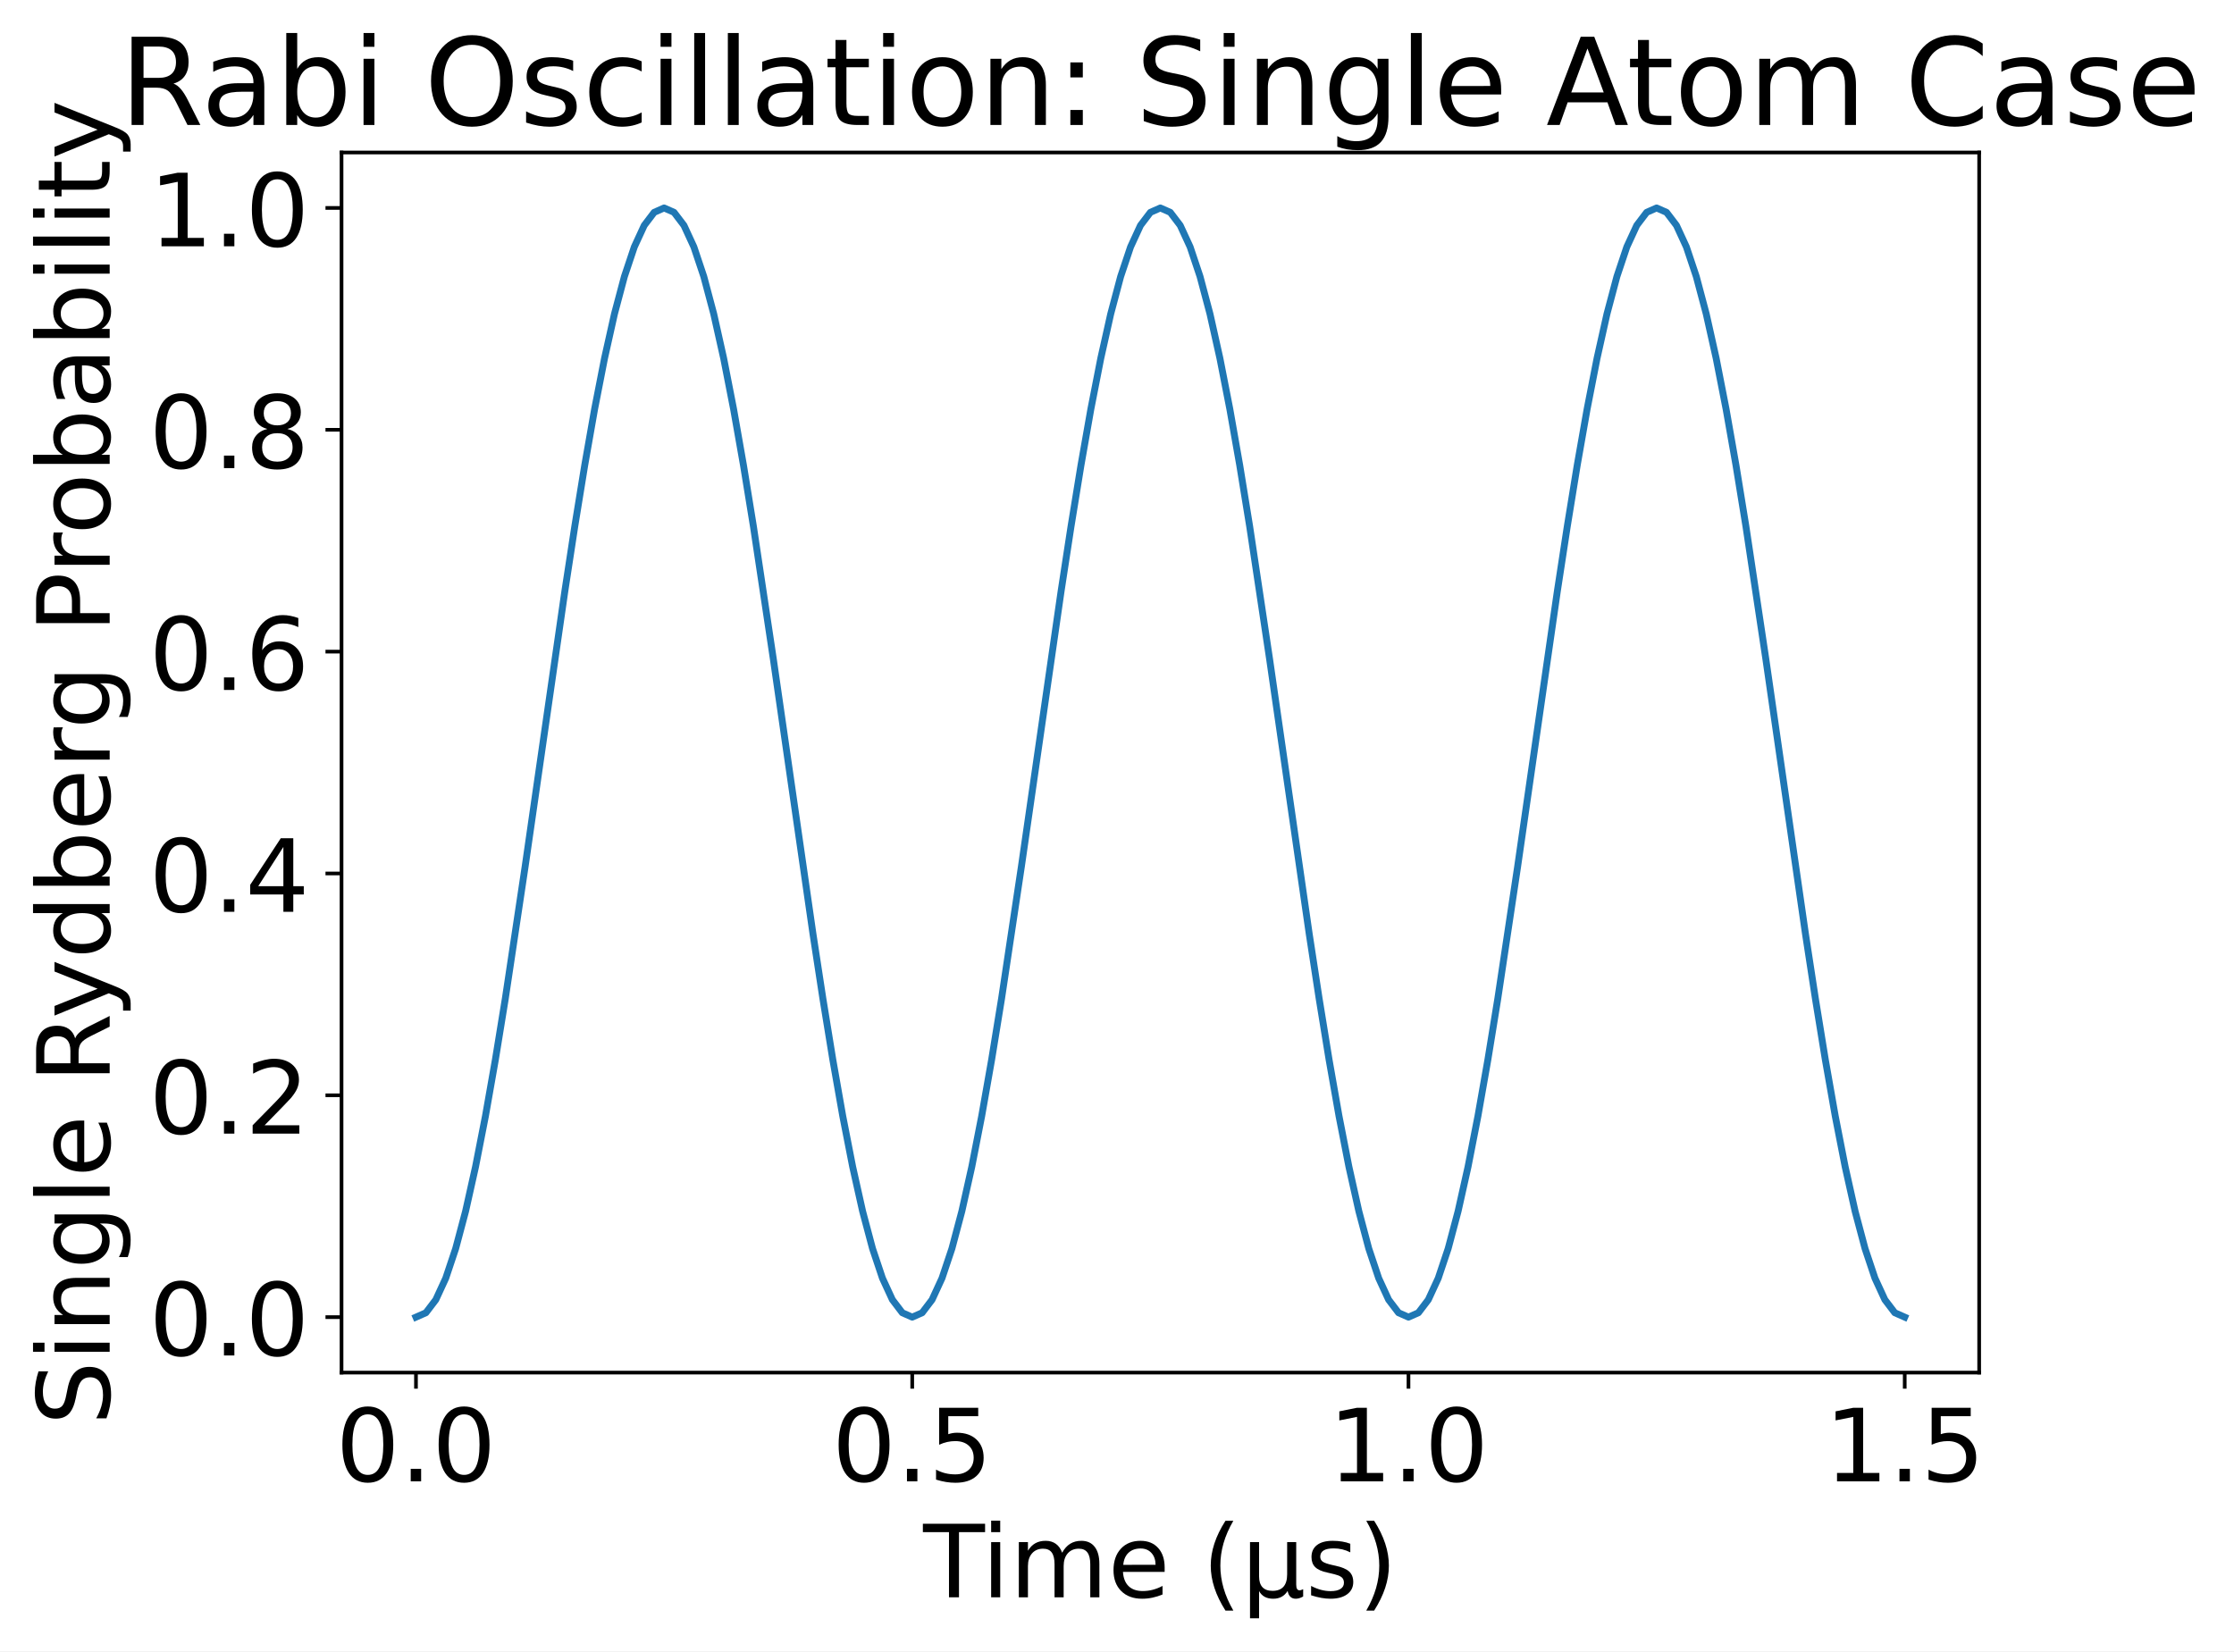
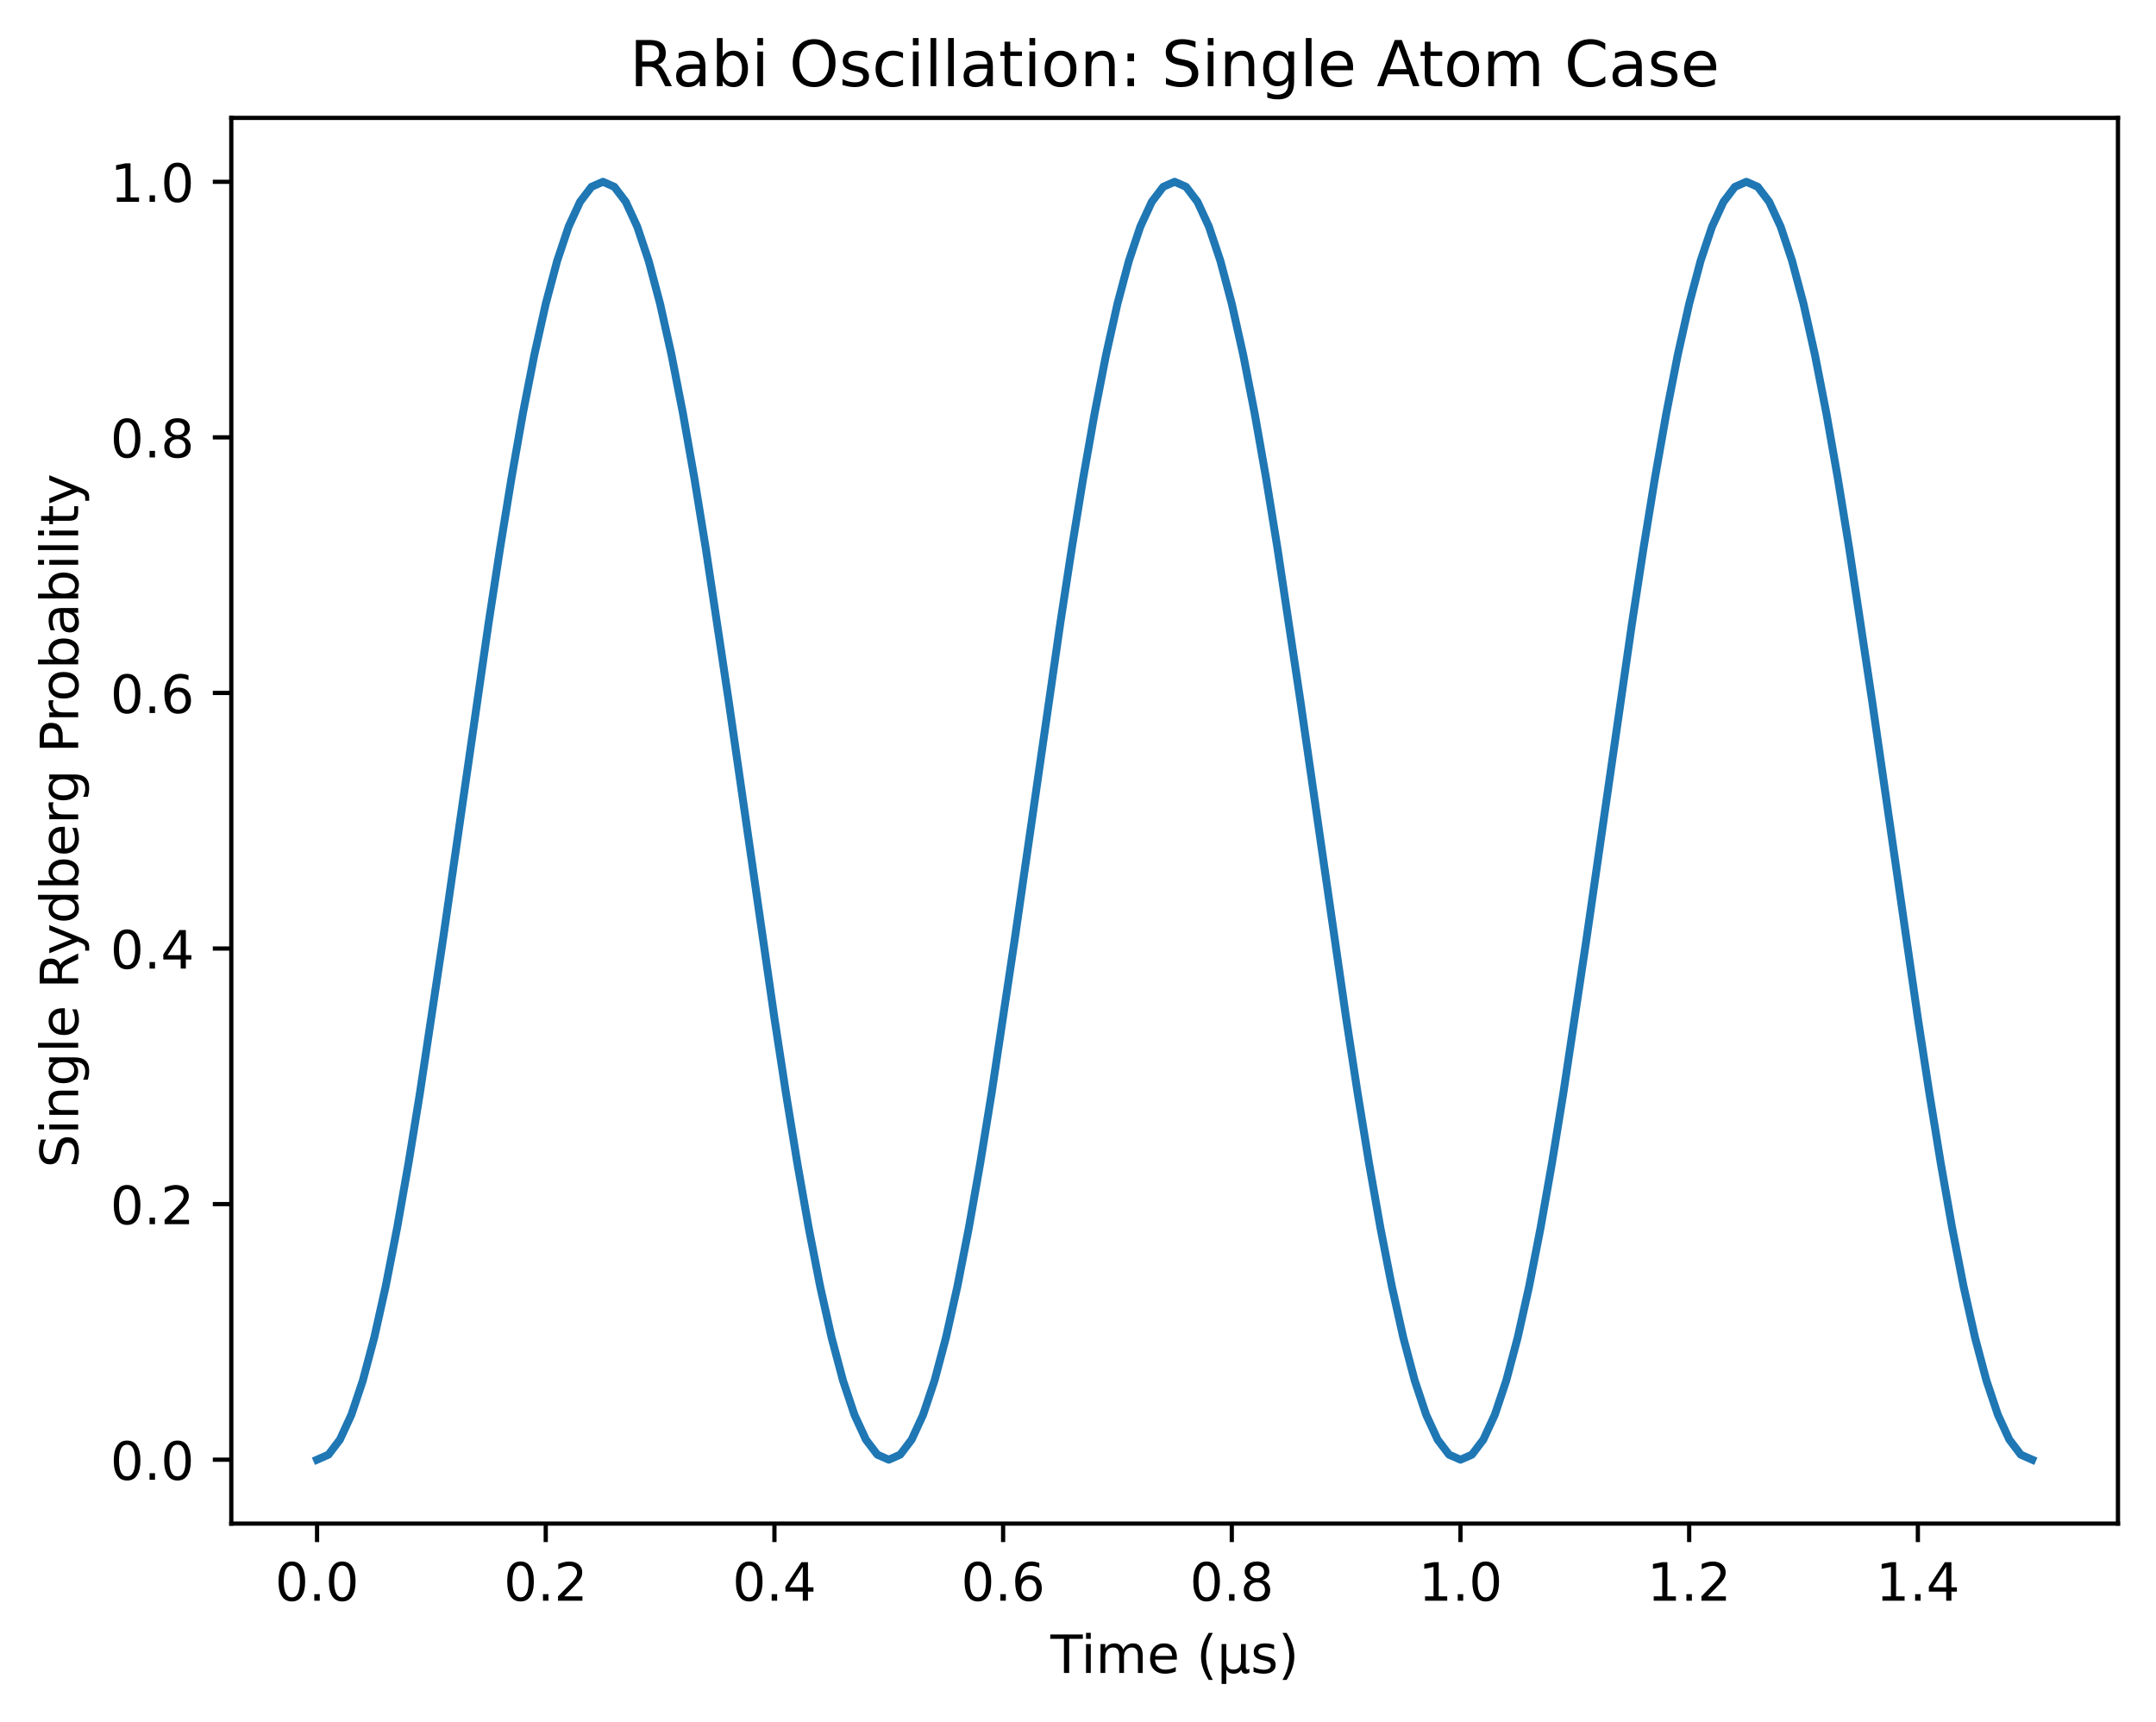
- <svg xmlns="http://www.w3.org/2000/svg" xmlns:xlink="http://www.w3.org/1999/xlink" width="487.171pt" height="360.156pt" viewBox="0 0 487.171 360.156" version="1.1">
+ <svg xmlns="http://www.w3.org/2000/svg" xmlns:xlink="http://www.w3.org/1999/xlink" width="408.101pt" height="325.986pt" viewBox="0 0 408.101 325.986" version="1.1">
  <defs>
    <style type="text/css">*{stroke-linejoin: round; stroke-linecap: butt}</style>
  </defs>
  <g id="figure_1">
    <g id="patch_1">
-       <path d="M 0 360.156  L 487.171 360.156  L 487.171 -0  L 0 -0  z " style="fill: #ffffff" />
+       <path d="M 0 325.986  L 408.101 325.986  L 408.101 0  L 0 0  z " style="fill: #ffffff" />
    </g>
    <g id="axes_1">
      <g id="patch_2">
-         <path d="M 74.479 299.372  L 431.599 299.372  L 431.599 33.26  L 74.479 33.26  z " style="fill: #ffffff" />
+         <path d="M 43.781 288.43  L 400.901 288.43  L 400.901 22.318  L 43.781 22.318  z " style="fill: #ffffff" />
      </g>
      <g id="matplotlib.axis_1">
        <g id="xtick_1">
          <g id="line2d_1">
            <defs>
-               <path id="m42e10d2ca4" d="M 0 0  L 0 3.5  " style="stroke: #000000; stroke-width: 0.8" />
+               <path id="m1582aea302" d="M 0 0  L 0 3.5  " style="stroke: #000000; stroke-width: 0.8" />
            </defs>
            <g>
-               <use xlink:href="#m42e10d2ca4" x="90.711" y="299.372" style="stroke: #000000; stroke-width: 0.8" />
+               <use xlink:href="#m1582aea302" x="60.014" y="288.43" style="stroke: #000000; stroke-width: 0.8" />
            </g>
          </g>
          <g id="text_1">
-             <g transform="translate(73.21804 323.0884)scale(0.22 -0.22)">
+             <g transform="translate(52.06242 303.0286)scale(0.1 -0.1)">
              <defs>
                <path id="DejaVuSans-30" d="M 2034 4250  Q 1547 4250 1301 3770  Q 1056 3291 1056 2328  Q 1056 1369 1301 889  Q 1547 409 2034 409  Q 2525 409 2770 889  Q 3016 1369 3016 2328  Q 3016 3291 2770 3770  Q 2525 4250 2034 4250  z M 2034 4750  Q 2819 4750 3233 4129  Q 3647 3509 3647 2328  Q 3647 1150 3233 529  Q 2819 -91 2034 -91  Q 1250 -91 836 529  Q 422 1150 422 2328  Q 422 3509 836 4129  Q 1250 4750 2034 4750  z " transform="scale(0.015625)" />
                <path id="DejaVuSans-2e" d="M 684 794  L 1344 794  L 1344 0  L 684 0  L 684 794  z " transform="scale(0.015625)" />
              </defs>
              <use xlink:href="#DejaVuSans-30" />
              <use xlink:href="#DejaVuSans-2e" x="63.623" />
              <use xlink:href="#DejaVuSans-30" x="95.41" />
            </g>
          </g>
        </g>
        <g id="xtick_2">
          <g id="line2d_2">
            <g>
-               <use xlink:href="#m42e10d2ca4" x="198.93" y="299.372" style="stroke: #000000; stroke-width: 0.8" />
+               <use xlink:href="#m1582aea302" x="103.301" y="288.43" style="stroke: #000000; stroke-width: 0.8" />
            </g>
          </g>
          <g id="text_2">
-             <g transform="translate(181.4362 323.0884)scale(0.22 -0.22)">
-               <defs>
-                 <path id="DejaVuSans-35" d="M 691 4666  L 3169 4666  L 3169 4134  L 1269 4134  L 1269 2991  Q 1406 3038 1543 3061  Q 1681 3084 1819 3084  Q 2600 3084 3056 2656  Q 3513 2228 3513 1497  Q 3513 744 3044 326  Q 2575 -91 1722 -91  Q 1428 -91 1123 -41  Q 819 9 494 109  L 494 744  Q 775 591 1075 516  Q 1375 441 1709 441  Q 2250 441 2565 725  Q 2881 1009 2881 1497  Q 2881 1984 2565 2268  Q 2250 2553 1709 2553  Q 1456 2553 1204 2497  Q 953 2441 691 2322  L 691 4666  z " transform="scale(0.015625)" />
-               </defs>
-               <use xlink:href="#DejaVuSans-30" />
-               <use xlink:href="#DejaVuSans-2e" x="63.623" />
-               <use xlink:href="#DejaVuSans-35" x="95.41" />
+             <g transform="translate(95.34969 303.0286)scale(0.1 -0.1)">
+               <defs>
+                 <path id="DejaVuSans-32" d="M 1228 531  L 3431 531  L 3431 0  L 469 0  L 469 531  Q 828 903 1448 1529  Q 2069 2156 2228 2338  Q 2531 2678 2651 2914  Q 2772 3150 2772 3378  Q 2772 3750 2511 3984  Q 2250 4219 1831 4219  Q 1534 4219 1204 4116  Q 875 4013 500 3803  L 500 4441  Q 881 4594 1212 4672  Q 1544 4750 1819 4750  Q 2544 4750 2975 4387  Q 3406 4025 3406 3419  Q 3406 3131 3298 2873  Q 3191 2616 2906 2266  Q 2828 2175 2409 1742  Q 1991 1309 1228 531  z " transform="scale(0.015625)" />
+               </defs>
+               <use xlink:href="#DejaVuSans-30" />
+               <use xlink:href="#DejaVuSans-2e" x="63.623" />
+               <use xlink:href="#DejaVuSans-32" x="95.41" />
            </g>
          </g>
        </g>
        <g id="xtick_3">
          <g id="line2d_3">
            <g>
-               <use xlink:href="#m42e10d2ca4" x="307.148" y="299.372" style="stroke: #000000; stroke-width: 0.8" />
+               <use xlink:href="#m1582aea302" x="146.589" y="288.43" style="stroke: #000000; stroke-width: 0.8" />
            </g>
          </g>
          <g id="text_3">
-             <g transform="translate(289.6544 323.0884)scale(0.22 -0.22)">
-               <defs>
-                 <path id="DejaVuSans-31" d="M 794 531  L 1825 531  L 1825 4091  L 703 3866  L 703 4441  L 1819 4666  L 2450 4666  L 2450 531  L 3481 531  L 3481 0  L 794 0  L 794 531  z " transform="scale(0.015625)" />
-               </defs>
-               <use xlink:href="#DejaVuSans-31" />
-               <use xlink:href="#DejaVuSans-2e" x="63.623" />
-               <use xlink:href="#DejaVuSans-30" x="95.41" />
+             <g transform="translate(138.637 303.0286)scale(0.1 -0.1)">
+               <defs>
+                 <path id="DejaVuSans-34" d="M 2419 4116  L 825 1625  L 2419 1625  L 2419 4116  z M 2253 4666  L 3047 4666  L 3047 1625  L 3713 1625  L 3713 1100  L 3047 1100  L 3047 0  L 2419 0  L 2419 1100  L 313 1100  L 313 1709  L 2253 4666  z " transform="scale(0.015625)" />
+               </defs>
+               <use xlink:href="#DejaVuSans-30" />
+               <use xlink:href="#DejaVuSans-2e" x="63.623" />
+               <use xlink:href="#DejaVuSans-34" x="95.41" />
            </g>
          </g>
        </g>
        <g id="xtick_4">
          <g id="line2d_4">
            <g>
-               <use xlink:href="#m42e10d2ca4" x="415.366" y="299.372" style="stroke: #000000; stroke-width: 0.8" />
+               <use xlink:href="#m1582aea302" x="189.876" y="288.43" style="stroke: #000000; stroke-width: 0.8" />
            </g>
          </g>
          <g id="text_4">
-             <g transform="translate(397.8726 323.0884)scale(0.22 -0.22)">
+             <g transform="translate(181.9242 303.0286)scale(0.1 -0.1)">
+               <defs>
+                 <path id="DejaVuSans-36" d="M 2113 2584  Q 1688 2584 1439 2293  Q 1191 2003 1191 1497  Q 1191 994 1439 701  Q 1688 409 2113 409  Q 2538 409 2786 701  Q 3034 994 3034 1497  Q 3034 2003 2786 2293  Q 2538 2584 2113 2584  z M 3366 4563  L 3366 3988  Q 3128 4100 2886 4159  Q 2644 4219 2406 4219  Q 1781 4219 1451 3797  Q 1122 3375 1075 2522  Q 1259 2794 1537 2939  Q 1816 3084 2150 3084  Q 2853 3084 3261 2657  Q 3669 2231 3669 1497  Q 3669 778 3244 343  Q 2819 -91 2113 -91  Q 1303 -91 875 529  Q 447 1150 447 2328  Q 447 3434 972 4092  Q 1497 4750 2381 4750  Q 2619 4750 2861 4703  Q 3103 4656 3366 4563  z " transform="scale(0.015625)" />
+               </defs>
+               <use xlink:href="#DejaVuSans-30" />
+               <use xlink:href="#DejaVuSans-2e" x="63.623" />
+               <use xlink:href="#DejaVuSans-36" x="95.41" />
+             </g>
+           </g>
+         </g>
+         <g id="xtick_5">
+           <g id="line2d_5">
+             <g>
+               <use xlink:href="#m1582aea302" x="233.163" y="288.43" style="stroke: #000000; stroke-width: 0.8" />
+             </g>
+           </g>
+           <g id="text_5">
+             <g transform="translate(225.2115 303.0286)scale(0.1 -0.1)">
+               <defs>
+                 <path id="DejaVuSans-38" d="M 2034 2216  Q 1584 2216 1326 1975  Q 1069 1734 1069 1313  Q 1069 891 1326 650  Q 1584 409 2034 409  Q 2484 409 2743 651  Q 3003 894 3003 1313  Q 3003 1734 2745 1975  Q 2488 2216 2034 2216  z M 1403 2484  Q 997 2584 770 2862  Q 544 3141 544 3541  Q 544 4100 942 4425  Q 1341 4750 2034 4750  Q 2731 4750 3128 4425  Q 3525 4100 3525 3541  Q 3525 3141 3298 2862  Q 3072 2584 2669 2484  Q 3125 2378 3379 2068  Q 3634 1759 3634 1313  Q 3634 634 3220 271  Q 2806 -91 2034 -91  Q 1263 -91 848 271  Q 434 634 434 1313  Q 434 1759 690 2068  Q 947 2378 1403 2484  z M 1172 3481  Q 1172 3119 1398 2916  Q 1625 2713 2034 2713  Q 2441 2713 2670 2916  Q 2900 3119 2900 3481  Q 2900 3844 2670 4047  Q 2441 4250 2034 4250  Q 1625 4250 1398 4047  Q 1172 3844 1172 3481  z " transform="scale(0.015625)" />
+               </defs>
+               <use xlink:href="#DejaVuSans-30" />
+               <use xlink:href="#DejaVuSans-2e" x="63.623" />
+               <use xlink:href="#DejaVuSans-38" x="95.41" />
+             </g>
+           </g>
+         </g>
+         <g id="xtick_6">
+           <g id="line2d_6">
+             <g>
+               <use xlink:href="#m1582aea302" x="276.45" y="288.43" style="stroke: #000000; stroke-width: 0.8" />
+             </g>
+           </g>
+           <g id="text_6">
+             <g transform="translate(268.4988 303.0286)scale(0.1 -0.1)">
+               <defs>
+                 <path id="DejaVuSans-31" d="M 794 531  L 1825 531  L 1825 4091  L 703 3866  L 703 4441  L 1819 4666  L 2450 4666  L 2450 531  L 3481 531  L 3481 0  L 794 0  L 794 531  z " transform="scale(0.015625)" />
+               </defs>
              <use xlink:href="#DejaVuSans-31" />
              <use xlink:href="#DejaVuSans-2e" x="63.623" />
-               <use xlink:href="#DejaVuSans-35" x="95.41" />
-             </g>
-           </g>
-         </g>
-         <g id="text_5">
-           <g transform="translate(201.3164 348.3803)scale(0.22 -0.22)">
+               <use xlink:href="#DejaVuSans-30" x="95.41" />
+             </g>
+           </g>
+         </g>
+         <g id="xtick_7">
+           <g id="line2d_7">
+             <g>
+               <use xlink:href="#m1582aea302" x="319.738" y="288.43" style="stroke: #000000; stroke-width: 0.8" />
+             </g>
+           </g>
+           <g id="text_7">
+             <g transform="translate(311.7861 303.0286)scale(0.1 -0.1)">
+               <use xlink:href="#DejaVuSans-31" />
+               <use xlink:href="#DejaVuSans-2e" x="63.623" />
+               <use xlink:href="#DejaVuSans-32" x="95.41" />
+             </g>
+           </g>
+         </g>
+         <g id="xtick_8">
+           <g id="line2d_8">
+             <g>
+               <use xlink:href="#m1582aea302" x="363.025" y="288.43" style="stroke: #000000; stroke-width: 0.8" />
+             </g>
+           </g>
+           <g id="text_8">
+             <g transform="translate(355.0733 303.0286)scale(0.1 -0.1)">
+               <use xlink:href="#DejaVuSans-31" />
+               <use xlink:href="#DejaVuSans-2e" x="63.623" />
+               <use xlink:href="#DejaVuSans-34" x="95.41" />
+             </g>
+           </g>
+         </g>
+         <g id="text_9">
+           <g transform="translate(198.8311 316.7067)scale(0.1 -0.1)">
            <defs>
              <path id="DejaVuSans-54" d="M -19 4666  L 3928 4666  L 3928 4134  L 2272 4134  L 2272 0  L 1638 0  L 1638 4134  L -19 4134  L -19 4666  z " transform="scale(0.015625)" />
              <path id="DejaVuSans-69" d="M 603 3500  L 1178 3500  L 1178 0  L 603 0  L 603 3500  z M 603 4863  L 1178 4863  L 1178 4134  L 603 4134  L 603 4863  z " transform="scale(0.015625)" />
              <path id="DejaVuSans-6d" d="M 3328 2828  Q 3544 3216 3844 3400  Q 4144 3584 4550 3584  Q 5097 3584 5394 3201  Q 5691 2819 5691 2113  L 5691 0  L 5113 0  L 5113 2094  Q 5113 2597 4934 2840  Q 4756 3084 4391 3084  Q 3944 3084 3684 2787  Q 3425 2491 3425 1978  L 3425 0  L 2847 0  L 2847 2094  Q 2847 2600 2669 2842  Q 2491 3084 2119 3084  Q 1678 3084 1418 2786  Q 1159 2488 1159 1978  L 1159 0  L 581 0  L 581 3500  L 1159 3500  L 1159 2956  Q 1356 3278 1631 3431  Q 1906 3584 2284 3584  Q 2666 3584 2933 3390  Q 3200 3197 3328 2828  z " transform="scale(0.015625)" />
              <path id="DejaVuSans-65" d="M 3597 1894  L 3597 1613  L 953 1613  Q 991 1019 1311 708  Q 1631 397 2203 397  Q 2534 397 2845 478  Q 3156 559 3463 722  L 3463 178  Q 3153 47 2828 -22  Q 2503 -91 2169 -91  Q 1331 -91 842 396  Q 353 884 353 1716  Q 353 2575 817 3079  Q 1281 3584 2069 3584  Q 2775 3584 3186 3129  Q 3597 2675 3597 1894  z M 3022 2063  Q 3016 2534 2758 2815  Q 2500 3097 2075 3097  Q 1594 3097 1305 2825  Q 1016 2553 972 2059  L 3022 2063  z " transform="scale(0.015625)" />
              <path id="DejaVuSans-20" transform="scale(0.015625)" />
              <path id="DejaVuSans-28" d="M 1984 4856  Q 1566 4138 1362 3434  Q 1159 2731 1159 2009  Q 1159 1288 1364 580  Q 1569 -128 1984 -844  L 1484 -844  Q 1016 -109 783 600  Q 550 1309 550 2009  Q 550 2706 781 3412  Q 1013 4119 1484 4856  L 1984 4856  z " transform="scale(0.015625)" />
              <path id="DejaVuSans-3bc" d="M 544 -1331  L 544 3500  L 1119 3500  L 1119 1325  Q 1119 872 1334 640  Q 1550 409 1972 409  Q 2434 409 2667 671  Q 2900 934 2900 1459  L 2900 3500  L 3475 3500  L 3475 806  Q 3475 619 3529 530  Q 3584 441 3700 441  Q 3728 441 3778 458  Q 3828 475 3916 513  L 3916 50  Q 3788 -22 3673 -56  Q 3559 -91 3450 -91  Q 3234 -91 3106 31  Q 2978 153 2931 403  Q 2775 156 2548 32  Q 2322 -91 2016 -91  Q 1697 -91 1473 31  Q 1250 153 1119 397  L 1119 -1331  L 544 -1331  z " transform="scale(0.015625)" />
              <path id="DejaVuSans-73" d="M 2834 3397  L 2834 2853  Q 2591 2978 2328 3040  Q 2066 3103 1784 3103  Q 1356 3103 1142 2972  Q 928 2841 928 2578  Q 928 2378 1081 2264  Q 1234 2150 1697 2047  L 1894 2003  Q 2506 1872 2764 1633  Q 3022 1394 3022 966  Q 3022 478 2636 193  Q 2250 -91 1575 -91  Q 1294 -91 989 -36  Q 684 19 347 128  L 347 722  Q 666 556 975 473  Q 1284 391 1588 391  Q 1994 391 2212 530  Q 2431 669 2431 922  Q 2431 1156 2273 1281  Q 2116 1406 1581 1522  L 1381 1569  Q 847 1681 609 1914  Q 372 2147 372 2553  Q 372 3047 722 3315  Q 1072 3584 1716 3584  Q 2034 3584 2315 3537  Q 2597 3491 2834 3397  z " transform="scale(0.015625)" />
              <path id="DejaVuSans-29" d="M 513 4856  L 1013 4856  Q 1481 4119 1714 3412  Q 1947 2706 1947 2009  Q 1947 1309 1714 600  Q 1481 -109 1013 -844  L 513 -844  Q 928 -128 1133 580  Q 1338 1288 1338 2009  Q 1338 2731 1133 3434  Q 928 4138 513 4856  z " transform="scale(0.015625)" />
            </defs>
            <use xlink:href="#DejaVuSans-54" />
            <use xlink:href="#DejaVuSans-69" x="57.959" />
            <use xlink:href="#DejaVuSans-6d" x="85.742" />
            <use xlink:href="#DejaVuSans-65" x="183.154" />
            <use xlink:href="#DejaVuSans-20" x="244.678" />
            <use xlink:href="#DejaVuSans-28" x="276.465" />
            <use xlink:href="#DejaVuSans-3bc" x="315.479" />
            <use xlink:href="#DejaVuSans-73" x="379.102" />
            <use xlink:href="#DejaVuSans-29" x="431.201" />
          </g>
        </g>
      </g>
      <g id="matplotlib.axis_2">
        <g id="ytick_1">
-           <g id="line2d_5">
+           <g id="line2d_9">
            <defs>
-               <path id="m66aa9824f1" d="M 0 0  L -3.5 0  " style="stroke: #000000; stroke-width: 0.8" />
+               <path id="mfaeaf81f4d" d="M 0 0  L -3.5 0  " style="stroke: #000000; stroke-width: 0.8" />
            </defs>
            <g>
-               <use xlink:href="#m66aa9824f1" x="74.479" y="287.276" style="stroke: #000000; stroke-width: 0.8" />
-             </g>
-           </g>
-           <g id="text_6">
-             <g transform="translate(32.49188 295.6342)scale(0.22 -0.22)">
+               <use xlink:href="#mfaeaf81f4d" x="43.781" y="276.334" style="stroke: #000000; stroke-width: 0.8" />
+             </g>
+           </g>
+           <g id="text_10">
+             <g transform="translate(20.87813 280.1333)scale(0.1 -0.1)">
              <use xlink:href="#DejaVuSans-30" />
              <use xlink:href="#DejaVuSans-2e" x="63.623" />
              <use xlink:href="#DejaVuSans-30" x="95.41" />
            </g>
          </g>
        </g>
        <g id="ytick_2">
-           <g id="line2d_6">
-             <g>
-               <use xlink:href="#m66aa9824f1" x="74.479" y="238.892" style="stroke: #000000; stroke-width: 0.8" />
-             </g>
-           </g>
-           <g id="text_7">
-             <g transform="translate(32.49188 247.2502)scale(0.22 -0.22)">
-               <defs>
-                 <path id="DejaVuSans-32" d="M 1228 531  L 3431 531  L 3431 0  L 469 0  L 469 531  Q 828 903 1448 1529  Q 2069 2156 2228 2338  Q 2531 2678 2651 2914  Q 2772 3150 2772 3378  Q 2772 3750 2511 3984  Q 2250 4219 1831 4219  Q 1534 4219 1204 4116  Q 875 4013 500 3803  L 500 4441  Q 881 4594 1212 4672  Q 1544 4750 1819 4750  Q 2544 4750 2975 4387  Q 3406 4025 3406 3419  Q 3406 3131 3298 2873  Q 3191 2616 2906 2266  Q 2828 2175 2409 1742  Q 1991 1309 1228 531  z " transform="scale(0.015625)" />
-               </defs>
+           <g id="line2d_10">
+             <g>
+               <use xlink:href="#mfaeaf81f4d" x="43.781" y="227.95" style="stroke: #000000; stroke-width: 0.8" />
+             </g>
+           </g>
+           <g id="text_11">
+             <g transform="translate(20.87813 231.7493)scale(0.1 -0.1)">
              <use xlink:href="#DejaVuSans-30" />
              <use xlink:href="#DejaVuSans-2e" x="63.623" />
              <use xlink:href="#DejaVuSans-32" x="95.41" />
            </g>
          </g>
        </g>
        <g id="ytick_3">
-           <g id="line2d_7">
-             <g>
-               <use xlink:href="#m66aa9824f1" x="74.479" y="190.508" style="stroke: #000000; stroke-width: 0.8" />
-             </g>
-           </g>
-           <g id="text_8">
-             <g transform="translate(32.49188 198.8662)scale(0.22 -0.22)">
-               <defs>
-                 <path id="DejaVuSans-34" d="M 2419 4116  L 825 1625  L 2419 1625  L 2419 4116  z M 2253 4666  L 3047 4666  L 3047 1625  L 3713 1625  L 3713 1100  L 3047 1100  L 3047 0  L 2419 0  L 2419 1100  L 313 1100  L 313 1709  L 2253 4666  z " transform="scale(0.015625)" />
-               </defs>
+           <g id="line2d_11">
+             <g>
+               <use xlink:href="#mfaeaf81f4d" x="43.781" y="179.566" style="stroke: #000000; stroke-width: 0.8" />
+             </g>
+           </g>
+           <g id="text_12">
+             <g transform="translate(20.87813 183.3653)scale(0.1 -0.1)">
              <use xlink:href="#DejaVuSans-30" />
              <use xlink:href="#DejaVuSans-2e" x="63.623" />
              <use xlink:href="#DejaVuSans-34" x="95.41" />
            </g>
          </g>
        </g>
        <g id="ytick_4">
-           <g id="line2d_8">
-             <g>
-               <use xlink:href="#m66aa9824f1" x="74.479" y="142.124" style="stroke: #000000; stroke-width: 0.8" />
-             </g>
-           </g>
-           <g id="text_9">
-             <g transform="translate(32.49188 150.4822)scale(0.22 -0.22)">
-               <defs>
-                 <path id="DejaVuSans-36" d="M 2113 2584  Q 1688 2584 1439 2293  Q 1191 2003 1191 1497  Q 1191 994 1439 701  Q 1688 409 2113 409  Q 2538 409 2786 701  Q 3034 994 3034 1497  Q 3034 2003 2786 2293  Q 2538 2584 2113 2584  z M 3366 4563  L 3366 3988  Q 3128 4100 2886 4159  Q 2644 4219 2406 4219  Q 1781 4219 1451 3797  Q 1122 3375 1075 2522  Q 1259 2794 1537 2939  Q 1816 3084 2150 3084  Q 2853 3084 3261 2657  Q 3669 2231 3669 1497  Q 3669 778 3244 343  Q 2819 -91 2113 -91  Q 1303 -91 875 529  Q 447 1150 447 2328  Q 447 3434 972 4092  Q 1497 4750 2381 4750  Q 2619 4750 2861 4703  Q 3103 4656 3366 4563  z " transform="scale(0.015625)" />
-               </defs>
+           <g id="line2d_12">
+             <g>
+               <use xlink:href="#mfaeaf81f4d" x="43.781" y="131.182" style="stroke: #000000; stroke-width: 0.8" />
+             </g>
+           </g>
+           <g id="text_13">
+             <g transform="translate(20.87813 134.9813)scale(0.1 -0.1)">
              <use xlink:href="#DejaVuSans-30" />
              <use xlink:href="#DejaVuSans-2e" x="63.623" />
              <use xlink:href="#DejaVuSans-36" x="95.41" />
            </g>
          </g>
        </g>
        <g id="ytick_5">
-           <g id="line2d_9">
-             <g>
-               <use xlink:href="#m66aa9824f1" x="74.479" y="93.74" style="stroke: #000000; stroke-width: 0.8" />
-             </g>
-           </g>
-           <g id="text_10">
-             <g transform="translate(32.49188 102.0982)scale(0.22 -0.22)">
-               <defs>
-                 <path id="DejaVuSans-38" d="M 2034 2216  Q 1584 2216 1326 1975  Q 1069 1734 1069 1313  Q 1069 891 1326 650  Q 1584 409 2034 409  Q 2484 409 2743 651  Q 3003 894 3003 1313  Q 3003 1734 2745 1975  Q 2488 2216 2034 2216  z M 1403 2484  Q 997 2584 770 2862  Q 544 3141 544 3541  Q 544 4100 942 4425  Q 1341 4750 2034 4750  Q 2731 4750 3128 4425  Q 3525 4100 3525 3541  Q 3525 3141 3298 2862  Q 3072 2584 2669 2484  Q 3125 2378 3379 2068  Q 3634 1759 3634 1313  Q 3634 634 3220 271  Q 2806 -91 2034 -91  Q 1263 -91 848 271  Q 434 634 434 1313  Q 434 1759 690 2068  Q 947 2378 1403 2484  z M 1172 3481  Q 1172 3119 1398 2916  Q 1625 2713 2034 2713  Q 2441 2713 2670 2916  Q 2900 3119 2900 3481  Q 2900 3844 2670 4047  Q 2441 4250 2034 4250  Q 1625 4250 1398 4047  Q 1172 3844 1172 3481  z " transform="scale(0.015625)" />
-               </defs>
+           <g id="line2d_13">
+             <g>
+               <use xlink:href="#mfaeaf81f4d" x="43.781" y="82.798" style="stroke: #000000; stroke-width: 0.8" />
+             </g>
+           </g>
+           <g id="text_14">
+             <g transform="translate(20.87813 86.59734)scale(0.1 -0.1)">
              <use xlink:href="#DejaVuSans-30" />
              <use xlink:href="#DejaVuSans-2e" x="63.623" />
              <use xlink:href="#DejaVuSans-38" x="95.41" />
            </g>
          </g>
        </g>
        <g id="ytick_6">
-           <g id="line2d_10">
-             <g>
-               <use xlink:href="#m66aa9824f1" x="74.479" y="45.356" style="stroke: #000000; stroke-width: 0.8" />
-             </g>
-           </g>
-           <g id="text_11">
-             <g transform="translate(32.49188 53.71416)scale(0.22 -0.22)">
+           <g id="line2d_14">
+             <g>
+               <use xlink:href="#mfaeaf81f4d" x="43.781" y="34.414" style="stroke: #000000; stroke-width: 0.8" />
+             </g>
+           </g>
+           <g id="text_15">
+             <g transform="translate(20.87813 38.21334)scale(0.1 -0.1)">
              <use xlink:href="#DejaVuSans-31" />
              <use xlink:href="#DejaVuSans-2e" x="63.623" />
              <use xlink:href="#DejaVuSans-30" x="95.41" />
            </g>
          </g>
        </g>
-         <g id="text_12">
-           <g transform="translate(23.91656 310.8662)rotate(-90)scale(0.22 -0.22)">
+         <g id="text_16">
+           <g transform="translate(14.79844 221.0788)rotate(-90)scale(0.1 -0.1)">
            <defs>
              <path id="DejaVuSans-53" d="M 3425 4513  L 3425 3897  Q 3066 4069 2747 4153  Q 2428 4238 2131 4238  Q 1616 4238 1336 4038  Q 1056 3838 1056 3469  Q 1056 3159 1242 3001  Q 1428 2844 1947 2747  L 2328 2669  Q 3034 2534 3370 2195  Q 3706 1856 3706 1288  Q 3706 609 3251 259  Q 2797 -91 1919 -91  Q 1588 -91 1214 -16  Q 841 59 441 206  L 441 856  Q 825 641 1194 531  Q 1563 422 1919 422  Q 2459 422 2753 634  Q 3047 847 3047 1241  Q 3047 1584 2836 1778  Q 2625 1972 2144 2069  L 1759 2144  Q 1053 2284 737 2584  Q 422 2884 422 3419  Q 422 4038 858 4394  Q 1294 4750 2059 4750  Q 2388 4750 2728 4690  Q 3069 4631 3425 4513  z " transform="scale(0.015625)" />
              <path id="DejaVuSans-6e" d="M 3513 2113  L 3513 0  L 2938 0  L 2938 2094  Q 2938 2591 2744 2837  Q 2550 3084 2163 3084  Q 1697 3084 1428 2787  Q 1159 2491 1159 1978  L 1159 0  L 581 0  L 581 3500  L 1159 3500  L 1159 2956  Q 1366 3272 1645 3428  Q 1925 3584 2291 3584  Q 2894 3584 3203 3211  Q 3513 2838 3513 2113  z " transform="scale(0.015625)" />
              <path id="DejaVuSans-67" d="M 2906 1791  Q 2906 2416 2648 2759  Q 2391 3103 1925 3103  Q 1463 3103 1205 2759  Q 947 2416 947 1791  Q 947 1169 1205 825  Q 1463 481 1925 481  Q 2391 481 2648 825  Q 2906 1169 2906 1791  z M 3481 434  Q 3481 -459 3084 -895  Q 2688 -1331 1869 -1331  Q 1566 -1331 1297 -1286  Q 1028 -1241 775 -1147  L 775 -588  Q 1028 -725 1275 -790  Q 1522 -856 1778 -856  Q 2344 -856 2625 -561  Q 2906 -266 2906 331  L 2906 616  Q 2728 306 2450 153  Q 2172 0 1784 0  Q 1141 0 747 490  Q 353 981 353 1791  Q 353 2603 747 3093  Q 1141 3584 1784 3584  Q 2172 3584 2450 3431  Q 2728 3278 2906 2969  L 2906 3500  L 3481 3500  L 3481 434  z " transform="scale(0.015625)" />
              <path id="DejaVuSans-6c" d="M 603 4863  L 1178 4863  L 1178 0  L 603 0  L 603 4863  z " transform="scale(0.015625)" />
              <path id="DejaVuSans-52" d="M 2841 2188  Q 3044 2119 3236 1894  Q 3428 1669 3622 1275  L 4263 0  L 3584 0  L 2988 1197  Q 2756 1666 2539 1819  Q 2322 1972 1947 1972  L 1259 1972  L 1259 0  L 628 0  L 628 4666  L 2053 4666  Q 2853 4666 3247 4331  Q 3641 3997 3641 3322  Q 3641 2881 3436 2590  Q 3231 2300 2841 2188  z M 1259 4147  L 1259 2491  L 2053 2491  Q 2509 2491 2742 2702  Q 2975 2913 2975 3322  Q 2975 3731 2742 3939  Q 2509 4147 2053 4147  L 1259 4147  z " transform="scale(0.015625)" />
              <path id="DejaVuSans-79" d="M 2059 -325  Q 1816 -950 1584 -1140  Q 1353 -1331 966 -1331  L 506 -1331  L 506 -850  L 844 -850  Q 1081 -850 1212 -737  Q 1344 -625 1503 -206  L 1606 56  L 191 3500  L 800 3500  L 1894 763  L 2988 3500  L 3597 3500  L 2059 -325  z " transform="scale(0.015625)" />
              <path id="DejaVuSans-64" d="M 2906 2969  L 2906 4863  L 3481 4863  L 3481 0  L 2906 0  L 2906 525  Q 2725 213 2448 61  Q 2172 -91 1784 -91  Q 1150 -91 751 415  Q 353 922 353 1747  Q 353 2572 751 3078  Q 1150 3584 1784 3584  Q 2172 3584 2448 3432  Q 2725 3281 2906 2969  z M 947 1747  Q 947 1113 1208 752  Q 1469 391 1925 391  Q 2381 391 2643 752  Q 2906 1113 2906 1747  Q 2906 2381 2643 2742  Q 2381 3103 1925 3103  Q 1469 3103 1208 2742  Q 947 2381 947 1747  z " transform="scale(0.015625)" />
              <path id="DejaVuSans-62" d="M 3116 1747  Q 3116 2381 2855 2742  Q 2594 3103 2138 3103  Q 1681 3103 1420 2742  Q 1159 2381 1159 1747  Q 1159 1113 1420 752  Q 1681 391 2138 391  Q 2594 391 2855 752  Q 3116 1113 3116 1747  z M 1159 2969  Q 1341 3281 1617 3432  Q 1894 3584 2278 3584  Q 2916 3584 3314 3078  Q 3713 2572 3713 1747  Q 3713 922 3314 415  Q 2916 -91 2278 -91  Q 1894 -91 1617 61  Q 1341 213 1159 525  L 1159 0  L 581 0  L 581 4863  L 1159 4863  L 1159 2969  z " transform="scale(0.015625)" />
              <path id="DejaVuSans-72" d="M 2631 2963  Q 2534 3019 2420 3045  Q 2306 3072 2169 3072  Q 1681 3072 1420 2755  Q 1159 2438 1159 1844  L 1159 0  L 581 0  L 581 3500  L 1159 3500  L 1159 2956  Q 1341 3275 1631 3429  Q 1922 3584 2338 3584  Q 2397 3584 2469 3576  Q 2541 3569 2628 3553  L 2631 2963  z " transform="scale(0.015625)" />
              <path id="DejaVuSans-50" d="M 1259 4147  L 1259 2394  L 2053 2394  Q 2494 2394 2734 2622  Q 2975 2850 2975 3272  Q 2975 3691 2734 3919  Q 2494 4147 2053 4147  L 1259 4147  z M 628 4666  L 2053 4666  Q 2838 4666 3239 4311  Q 3641 3956 3641 3272  Q 3641 2581 3239 2228  Q 2838 1875 2053 1875  L 1259 1875  L 1259 0  L 628 0  L 628 4666  z " transform="scale(0.015625)" />
              <path id="DejaVuSans-6f" d="M 1959 3097  Q 1497 3097 1228 2736  Q 959 2375 959 1747  Q 959 1119 1226 758  Q 1494 397 1959 397  Q 2419 397 2687 759  Q 2956 1122 2956 1747  Q 2956 2369 2687 2733  Q 2419 3097 1959 3097  z M 1959 3584  Q 2709 3584 3137 3096  Q 3566 2609 3566 1747  Q 3566 888 3137 398  Q 2709 -91 1959 -91  Q 1206 -91 779 398  Q 353 888 353 1747  Q 353 2609 779 3096  Q 1206 3584 1959 3584  z " transform="scale(0.015625)" />
              <path id="DejaVuSans-61" d="M 2194 1759  Q 1497 1759 1228 1600  Q 959 1441 959 1056  Q 959 750 1161 570  Q 1363 391 1709 391  Q 2188 391 2477 730  Q 2766 1069 2766 1631  L 2766 1759  L 2194 1759  z M 3341 1997  L 3341 0  L 2766 0  L 2766 531  Q 2569 213 2275 61  Q 1981 -91 1556 -91  Q 1019 -91 701 211  Q 384 513 384 1019  Q 384 1609 779 1909  Q 1175 2209 1959 2209  L 2766 2209  L 2766 2266  Q 2766 2663 2505 2880  Q 2244 3097 1772 3097  Q 1472 3097 1187 3025  Q 903 2953 641 2809  L 641 3341  Q 956 3463 1253 3523  Q 1550 3584 1831 3584  Q 2591 3584 2966 3190  Q 3341 2797 3341 1997  z " transform="scale(0.015625)" />
              <path id="DejaVuSans-74" d="M 1172 4494  L 1172 3500  L 2356 3500  L 2356 3053  L 1172 3053  L 1172 1153  Q 1172 725 1289 603  Q 1406 481 1766 481  L 2356 481  L 2356 0  L 1766 0  Q 1100 0 847 248  Q 594 497 594 1153  L 594 3053  L 172 3053  L 172 3500  L 594 3500  L 594 4494  L 1172 4494  z " transform="scale(0.015625)" />
            </defs>
            <use xlink:href="#DejaVuSans-53" />
            <use xlink:href="#DejaVuSans-69" x="63.477" />
            <use xlink:href="#DejaVuSans-6e" x="91.26" />
            <use xlink:href="#DejaVuSans-67" x="154.639" />
            <use xlink:href="#DejaVuSans-6c" x="218.115" />
            <use xlink:href="#DejaVuSans-65" x="245.898" />
            <use xlink:href="#DejaVuSans-20" x="307.422" />
            <use xlink:href="#DejaVuSans-52" x="339.209" />
            <use xlink:href="#DejaVuSans-79" x="403.191" />
            <use xlink:href="#DejaVuSans-64" x="462.371" />
            <use xlink:href="#DejaVuSans-62" x="525.848" />
            <use xlink:href="#DejaVuSans-65" x="589.324" />
            <use xlink:href="#DejaVuSans-72" x="650.848" />
            <use xlink:href="#DejaVuSans-67" x="690.211" />
            <use xlink:href="#DejaVuSans-20" x="753.688" />
            <use xlink:href="#DejaVuSans-50" x="785.475" />
            <use xlink:href="#DejaVuSans-72" x="844.027" />
            <use xlink:href="#DejaVuSans-6f" x="882.891" />
            <use xlink:href="#DejaVuSans-62" x="944.072" />
            <use xlink:href="#DejaVuSans-61" x="1007.549" />
            <use xlink:href="#DejaVuSans-62" x="1068.828" />
            <use xlink:href="#DejaVuSans-69" x="1132.305" />
            <use xlink:href="#DejaVuSans-6c" x="1160.088" />
            <use xlink:href="#DejaVuSans-69" x="1187.871" />
            <use xlink:href="#DejaVuSans-74" x="1215.654" />
            <use xlink:href="#DejaVuSans-79" x="1254.863" />
          </g>
        </g>
      </g>
-       <g id="line2d_11">
-         <path d="M 90.711 287.276  L 92.876 286.322  L 95.04 283.476  L 97.205 278.782  L 99.369 272.314  L 101.533 264.175  L 103.698 254.492  L 105.862 243.419  L 108.026 231.129  L 110.191 217.818  L 114.519 188.982  L 123.177 128.937  L 125.341 114.814  L 127.506 101.502  L 129.67 89.213  L 131.834 78.14  L 133.999 68.457  L 136.163 60.318  L 138.327 53.85  L 140.492 49.156  L 142.656 46.31  L 144.821 45.356  L 146.985 46.31  L 149.149 49.156  L 151.314 53.85  L 153.478 60.318  L 155.642 68.457  L 157.807 78.14  L 159.971 89.213  L 162.135 101.502  L 164.3 114.814  L 168.629 143.65  L 177.286 203.695  L 179.45 217.818  L 181.615 231.129  L 183.779 243.419  L 185.943 254.492  L 188.108 264.175  L 190.272 272.314  L 192.437 278.782  L 194.601 283.476  L 196.765 286.322  L 198.93 287.276  L 201.094 286.322  L 203.258 283.476  L 205.423 278.782  L 207.587 272.314  L 209.751 264.175  L 211.916 254.492  L 214.08 243.419  L 216.245 231.129  L 218.409 217.818  L 222.738 188.982  L 231.395 128.937  L 233.559 114.814  L 235.724 101.502  L 237.888 89.213  L 240.053 78.14  L 242.217 68.457  L 244.381 60.318  L 246.546 53.85  L 248.71 49.156  L 250.874 46.31  L 253.039 45.356  L 255.203 46.31  L 257.367 49.156  L 259.532 53.85  L 261.696 60.318  L 263.861 68.457  L 266.025 78.14  L 268.189 89.213  L 270.354 101.502  L 272.518 114.814  L 276.847 143.65  L 285.504 203.695  L 287.669 217.818  L 289.833 231.129  L 291.997 243.419  L 294.162 254.492  L 296.326 264.175  L 298.49 272.314  L 300.655 278.782  L 302.819 283.476  L 304.983 286.322  L 307.148 287.276  L 309.312 286.322  L 311.477 283.476  L 313.641 278.782  L 315.805 272.314  L 317.97 264.175  L 320.134 254.492  L 322.298 243.419  L 324.463 231.129  L 326.627 217.818  L 330.956 188.982  L 339.613 128.937  L 341.778 114.814  L 343.942 101.502  L 346.106 89.213  L 348.271 78.14  L 350.435 68.457  L 352.599 60.318  L 354.764 53.85  L 356.928 49.156  L 359.093 46.31  L 361.257 45.356  L 363.421 46.31  L 365.586 49.156  L 367.75 53.85  L 369.914 60.318  L 372.079 68.457  L 374.243 78.14  L 376.407 89.213  L 378.572 101.502  L 380.736 114.814  L 385.065 143.65  L 393.722 203.695  L 395.887 217.818  L 398.051 231.129  L 400.215 243.419  L 402.38 254.492  L 404.544 264.175  L 406.709 272.314  L 408.873 278.782  L 411.037 283.476  L 413.202 286.322  L 415.366 287.276  L 415.366 287.276  " clip-path="url(#p28283ea2cc)" style="fill: none; stroke: #1f77b4; stroke-width: 1.5; stroke-linecap: square" />
+       <g id="line2d_15">
+         <path d="M 60.014 276.334  L 62.178 275.38  L 64.343 272.534  L 66.507 267.84  L 68.671 261.372  L 70.836 253.233  L 73 243.55  L 75.165 232.477  L 77.329 220.188  L 79.493 206.876  L 83.822 178.04  L 92.479 117.995  L 94.644 103.872  L 96.808 90.561  L 98.973 78.271  L 101.137 67.198  L 103.301 57.515  L 105.466 49.376  L 107.63 42.908  L 109.794 38.214  L 111.959 35.368  L 114.123 34.414  L 116.287 35.368  L 118.452 38.214  L 120.616 42.908  L 122.781 49.376  L 124.945 57.515  L 127.109 67.198  L 129.274 78.271  L 131.438 90.561  L 133.602 103.872  L 137.931 132.708  L 146.589 192.753  L 148.753 206.876  L 150.917 220.188  L 153.082 232.477  L 155.246 243.55  L 157.41 253.233  L 159.575 261.372  L 161.739 267.84  L 163.903 272.534  L 166.068 275.38  L 168.232 276.334  L 170.397 275.38  L 172.561 272.534  L 174.725 267.84  L 176.89 261.372  L 179.054 253.233  L 181.218 243.55  L 183.383 232.477  L 185.547 220.188  L 187.711 206.876  L 192.04 178.04  L 200.698 117.995  L 202.862 103.872  L 205.026 90.561  L 207.191 78.271  L 209.355 67.198  L 211.519 57.515  L 213.684 49.376  L 215.848 42.908  L 218.013 38.214  L 220.177 35.368  L 222.341 34.414  L 224.506 35.368  L 226.67 38.214  L 228.834 42.908  L 230.999 49.376  L 233.163 57.515  L 235.327 67.198  L 237.492 78.271  L 239.656 90.561  L 241.821 103.872  L 246.149 132.708  L 254.807 192.753  L 256.971 206.876  L 259.135 220.188  L 261.3 232.477  L 263.464 243.55  L 265.629 253.233  L 267.793 261.372  L 269.957 267.84  L 272.122 272.534  L 274.286 275.38  L 276.45 276.334  L 278.615 275.38  L 280.779 272.534  L 282.943 267.84  L 285.108 261.372  L 287.272 253.233  L 289.437 243.55  L 291.601 232.477  L 293.765 220.188  L 295.93 206.876  L 300.258 178.04  L 308.916 117.995  L 311.08 103.872  L 313.245 90.561  L 315.409 78.271  L 317.573 67.198  L 319.738 57.515  L 321.902 49.376  L 324.066 42.908  L 326.231 38.214  L 328.395 35.368  L 330.559 34.414  L 332.724 35.368  L 334.888 38.214  L 337.053 42.908  L 339.217 49.376  L 341.381 57.515  L 343.546 67.198  L 345.71 78.271  L 347.874 90.561  L 350.039 103.872  L 354.367 132.708  L 363.025 192.753  L 365.189 206.876  L 367.354 220.188  L 369.518 232.477  L 371.682 243.55  L 373.847 253.233  L 376.011 261.372  L 378.175 267.84  L 380.34 272.534  L 382.504 275.38  L 384.669 276.334  L 384.669 276.334  " clip-path="url(#p12563a4410)" style="fill: none; stroke: #1f77b4; stroke-width: 1.5; stroke-linecap: square" />
      </g>
      <g id="patch_3">
-         <path d="M 74.479 299.372  L 74.479 33.26  " style="fill: none; stroke: #000000; stroke-width: 0.8; stroke-linejoin: miter; stroke-linecap: square" />
+         <path d="M 43.781 288.43  L 43.781 22.318  " style="fill: none; stroke: #000000; stroke-width: 0.8; stroke-linejoin: miter; stroke-linecap: square" />
      </g>
      <g id="patch_4">
-         <path d="M 431.599 299.372  L 431.599 33.26  " style="fill: none; stroke: #000000; stroke-width: 0.8; stroke-linejoin: miter; stroke-linecap: square" />
+         <path d="M 400.901 288.43  L 400.901 22.318  " style="fill: none; stroke: #000000; stroke-width: 0.8; stroke-linejoin: miter; stroke-linecap: square" />
      </g>
      <g id="patch_5">
-         <path d="M 74.479 299.372  L 431.599 299.372  " style="fill: none; stroke: #000000; stroke-width: 0.8; stroke-linejoin: miter; stroke-linecap: square" />
+         <path d="M 43.781 288.43  L 400.901 288.43  " style="fill: none; stroke: #000000; stroke-width: 0.8; stroke-linejoin: miter; stroke-linecap: square" />
      </g>
      <g id="patch_6">
-         <path d="M 74.479 33.26  L 431.599 33.26  " style="fill: none; stroke: #000000; stroke-width: 0.8; stroke-linejoin: miter; stroke-linecap: square" />
-       </g>
-       <g id="text_13">
-         <g transform="translate(26.106 27.25988)scale(0.264 -0.264)">
+         <path d="M 43.781 22.318  L 400.901 22.318  " style="fill: none; stroke: #000000; stroke-width: 0.8; stroke-linejoin: miter; stroke-linecap: square" />
+       </g>
+       <g id="text_17">
+         <g transform="translate(119.19 16.31812)scale(0.12 -0.12)">
          <defs>
            <path id="DejaVuSans-4f" d="M 2522 4238  Q 1834 4238 1429 3725  Q 1025 3213 1025 2328  Q 1025 1447 1429 934  Q 1834 422 2522 422  Q 3209 422 3611 934  Q 4013 1447 4013 2328  Q 4013 3213 3611 3725  Q 3209 4238 2522 4238  z M 2522 4750  Q 3503 4750 4090 4092  Q 4678 3434 4678 2328  Q 4678 1225 4090 567  Q 3503 -91 2522 -91  Q 1538 -91 948 565  Q 359 1222 359 2328  Q 359 3434 948 4092  Q 1538 4750 2522 4750  z " transform="scale(0.015625)" />
            <path id="DejaVuSans-63" d="M 3122 3366  L 3122 2828  Q 2878 2963 2633 3030  Q 2388 3097 2138 3097  Q 1578 3097 1268 2742  Q 959 2388 959 1747  Q 959 1106 1268 751  Q 1578 397 2138 397  Q 2388 397 2633 464  Q 2878 531 3122 666  L 3122 134  Q 2881 22 2623 -34  Q 2366 -91 2075 -91  Q 1284 -91 818 406  Q 353 903 353 1747  Q 353 2603 823 3093  Q 1294 3584 2113 3584  Q 2378 3584 2631 3529  Q 2884 3475 3122 3366  z " transform="scale(0.015625)" />
            <path id="DejaVuSans-3a" d="M 750 794  L 1409 794  L 1409 0  L 750 0  L 750 794  z M 750 3309  L 1409 3309  L 1409 2516  L 750 2516  L 750 3309  z " transform="scale(0.015625)" />
            <path id="DejaVuSans-41" d="M 2188 4044  L 1331 1722  L 3047 1722  L 2188 4044  z M 1831 4666  L 2547 4666  L 4325 0  L 3669 0  L 3244 1197  L 1141 1197  L 716 0  L 50 0  L 1831 4666  z " transform="scale(0.015625)" />
            <path id="DejaVuSans-43" d="M 4122 4306  L 4122 3641  Q 3803 3938 3442 4084  Q 3081 4231 2675 4231  Q 1875 4231 1450 3742  Q 1025 3253 1025 2328  Q 1025 1406 1450 917  Q 1875 428 2675 428  Q 3081 428 3442 575  Q 3803 722 4122 1019  L 4122 359  Q 3791 134 3420 21  Q 3050 -91 2638 -91  Q 1578 -91 968 557  Q 359 1206 359 2328  Q 359 3453 968 4101  Q 1578 4750 2638 4750  Q 3056 4750 3426 4639  Q 3797 4528 4122 4306  z " transform="scale(0.015625)" />
          </defs>
          <use xlink:href="#DejaVuSans-52" />
          <use xlink:href="#DejaVuSans-61" x="67.232" />
          <use xlink:href="#DejaVuSans-62" x="128.512" />
          <use xlink:href="#DejaVuSans-69" x="191.988" />
          <use xlink:href="#DejaVuSans-20" x="219.771" />
          <use xlink:href="#DejaVuSans-4f" x="251.559" />
          <use xlink:href="#DejaVuSans-73" x="330.27" />
          <use xlink:href="#DejaVuSans-63" x="382.369" />
          <use xlink:href="#DejaVuSans-69" x="437.35" />
          <use xlink:href="#DejaVuSans-6c" x="465.133" />
          <use xlink:href="#DejaVuSans-6c" x="492.916" />
          <use xlink:href="#DejaVuSans-61" x="520.699" />
          <use xlink:href="#DejaVuSans-74" x="581.979" />
          <use xlink:href="#DejaVuSans-69" x="621.188" />
          <use xlink:href="#DejaVuSans-6f" x="648.971" />
          <use xlink:href="#DejaVuSans-6e" x="710.152" />
          <use xlink:href="#DejaVuSans-3a" x="773.531" />
          <use xlink:href="#DejaVuSans-20" x="807.223" />
          <use xlink:href="#DejaVuSans-53" x="839.01" />
          <use xlink:href="#DejaVuSans-69" x="902.486" />
          <use xlink:href="#DejaVuSans-6e" x="930.27" />
          <use xlink:href="#DejaVuSans-67" x="993.648" />
          <use xlink:href="#DejaVuSans-6c" x="1057.125" />
          <use xlink:href="#DejaVuSans-65" x="1084.908" />
          <use xlink:href="#DejaVuSans-20" x="1146.432" />
          <use xlink:href="#DejaVuSans-41" x="1178.219" />
          <use xlink:href="#DejaVuSans-74" x="1244.877" />
          <use xlink:href="#DejaVuSans-6f" x="1284.086" />
          <use xlink:href="#DejaVuSans-6d" x="1345.268" />
          <use xlink:href="#DejaVuSans-20" x="1442.68" />
          <use xlink:href="#DejaVuSans-43" x="1474.467" />
          <use xlink:href="#DejaVuSans-61" x="1544.291" />
          <use xlink:href="#DejaVuSans-73" x="1605.57" />
          <use xlink:href="#DejaVuSans-65" x="1657.67" />
        </g>
      </g>
    </g>
  </g>
  <defs>
-     <clipPath id="p28283ea2cc">
-       <rect x="74.479" y="33.26" width="357.12" height="266.112" />
+     <clipPath id="p12563a4410">
+       <rect x="43.781" y="22.318" width="357.12" height="266.112" />
    </clipPath>
  </defs>
</svg>
